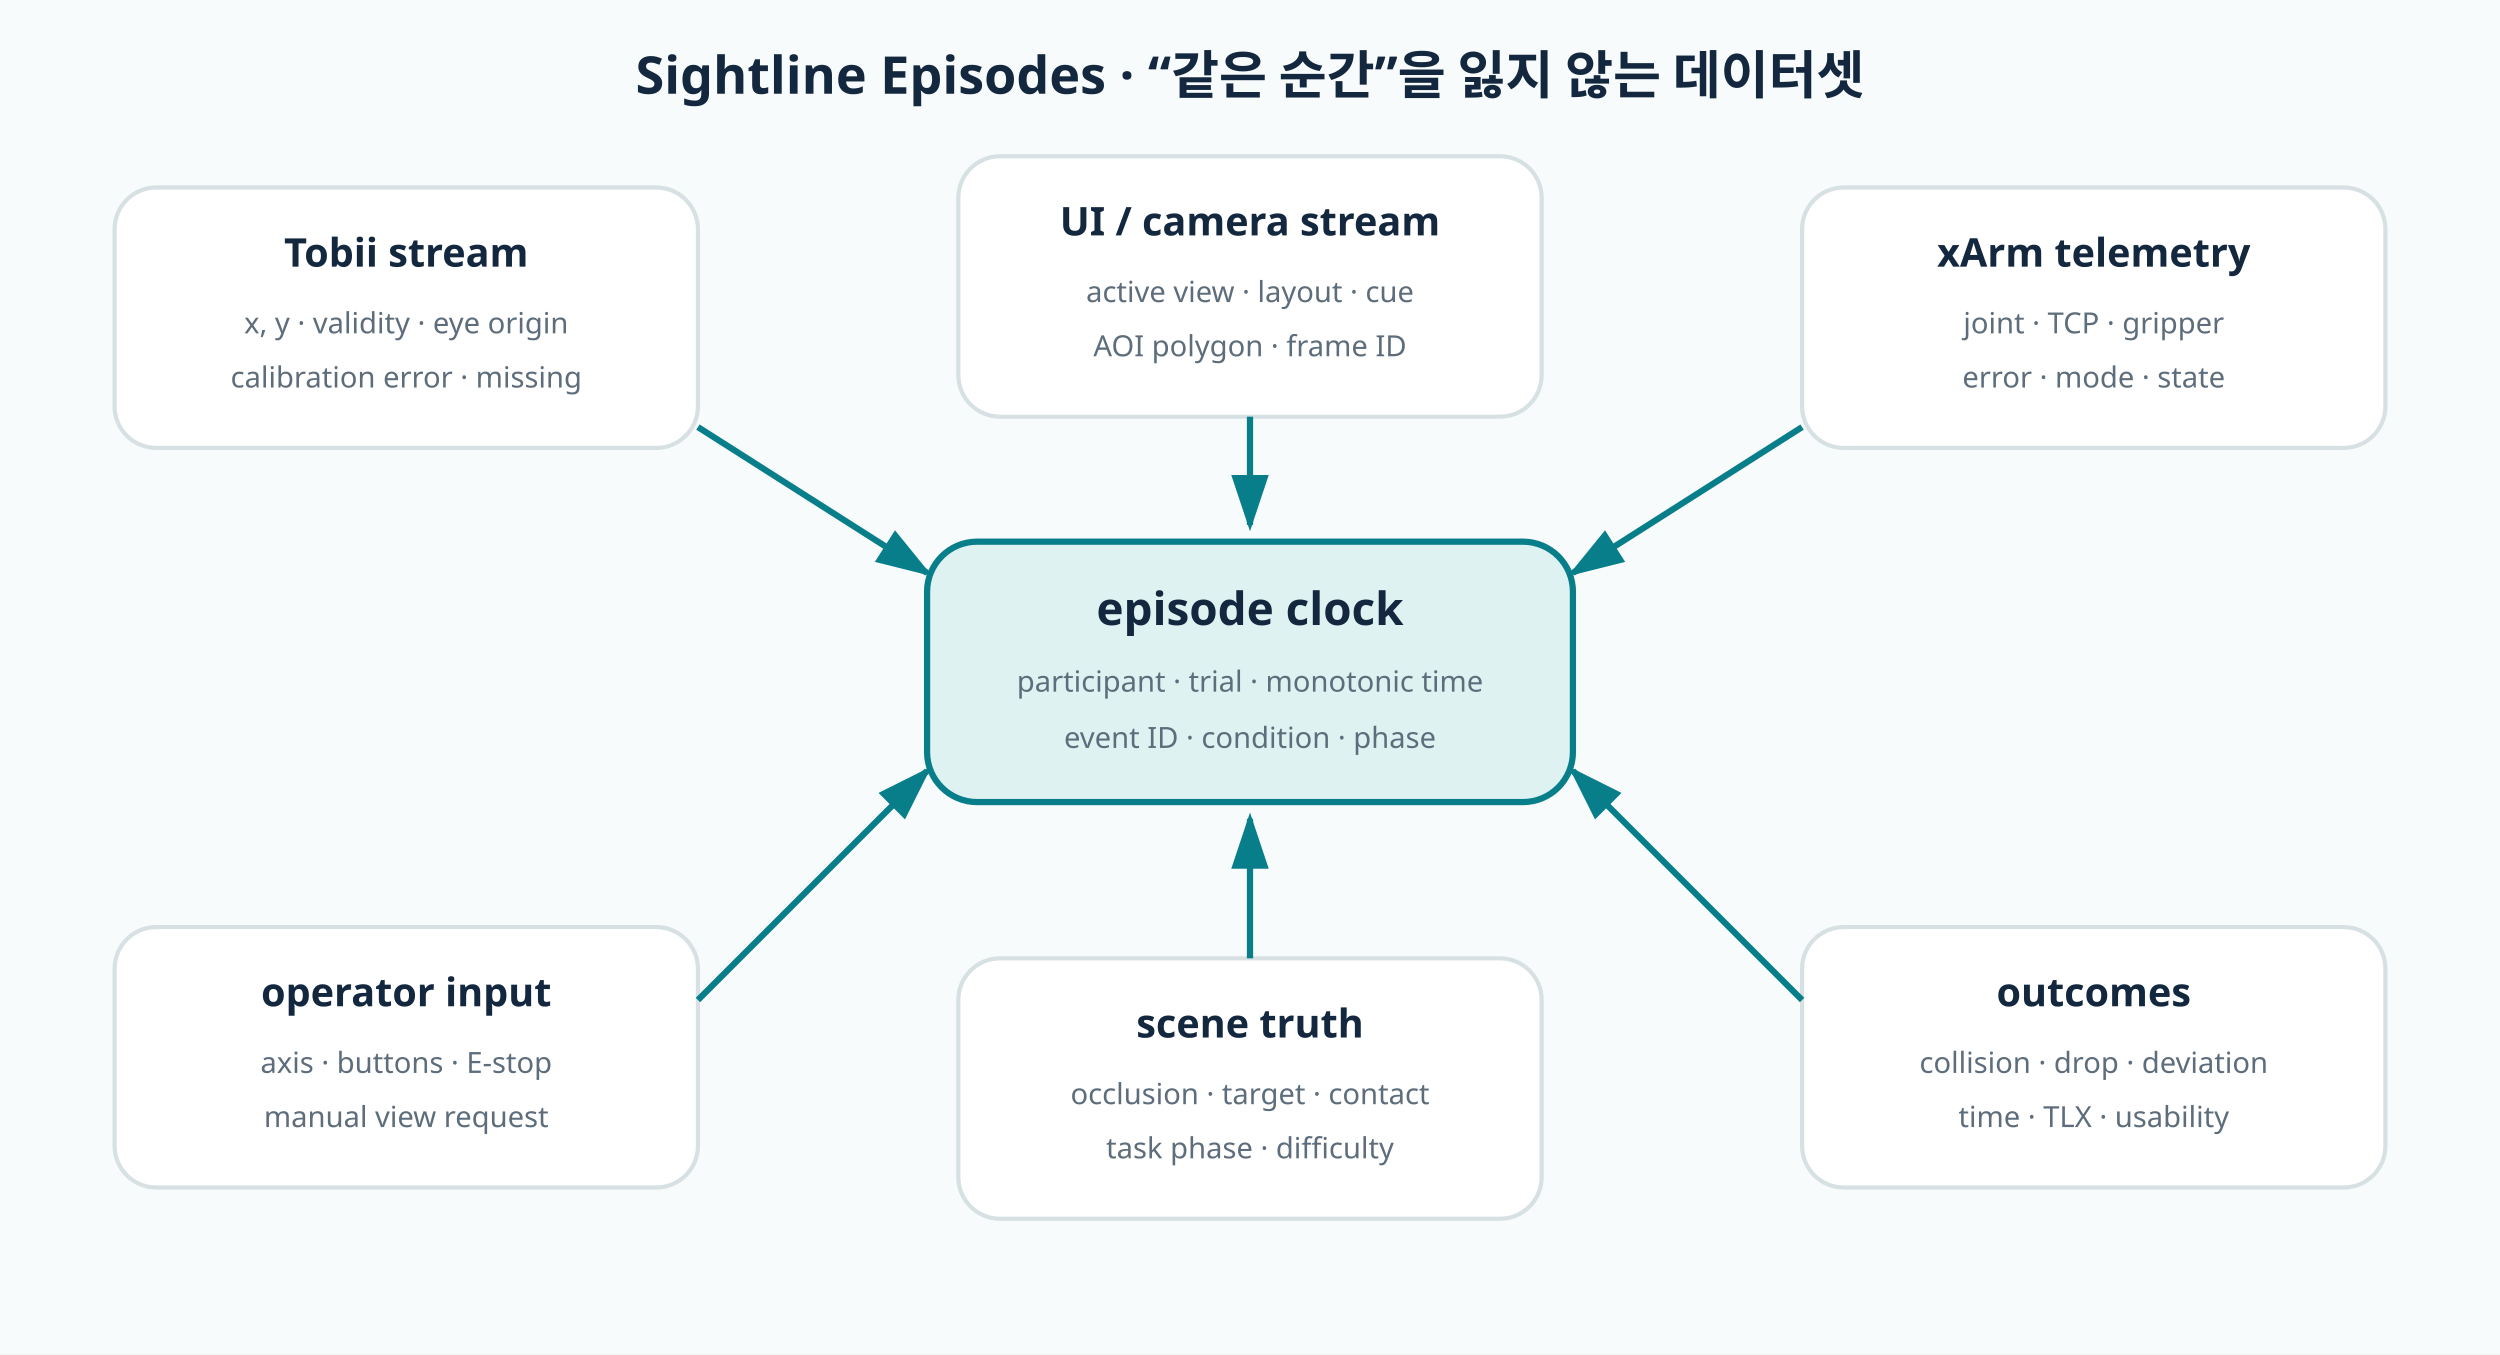
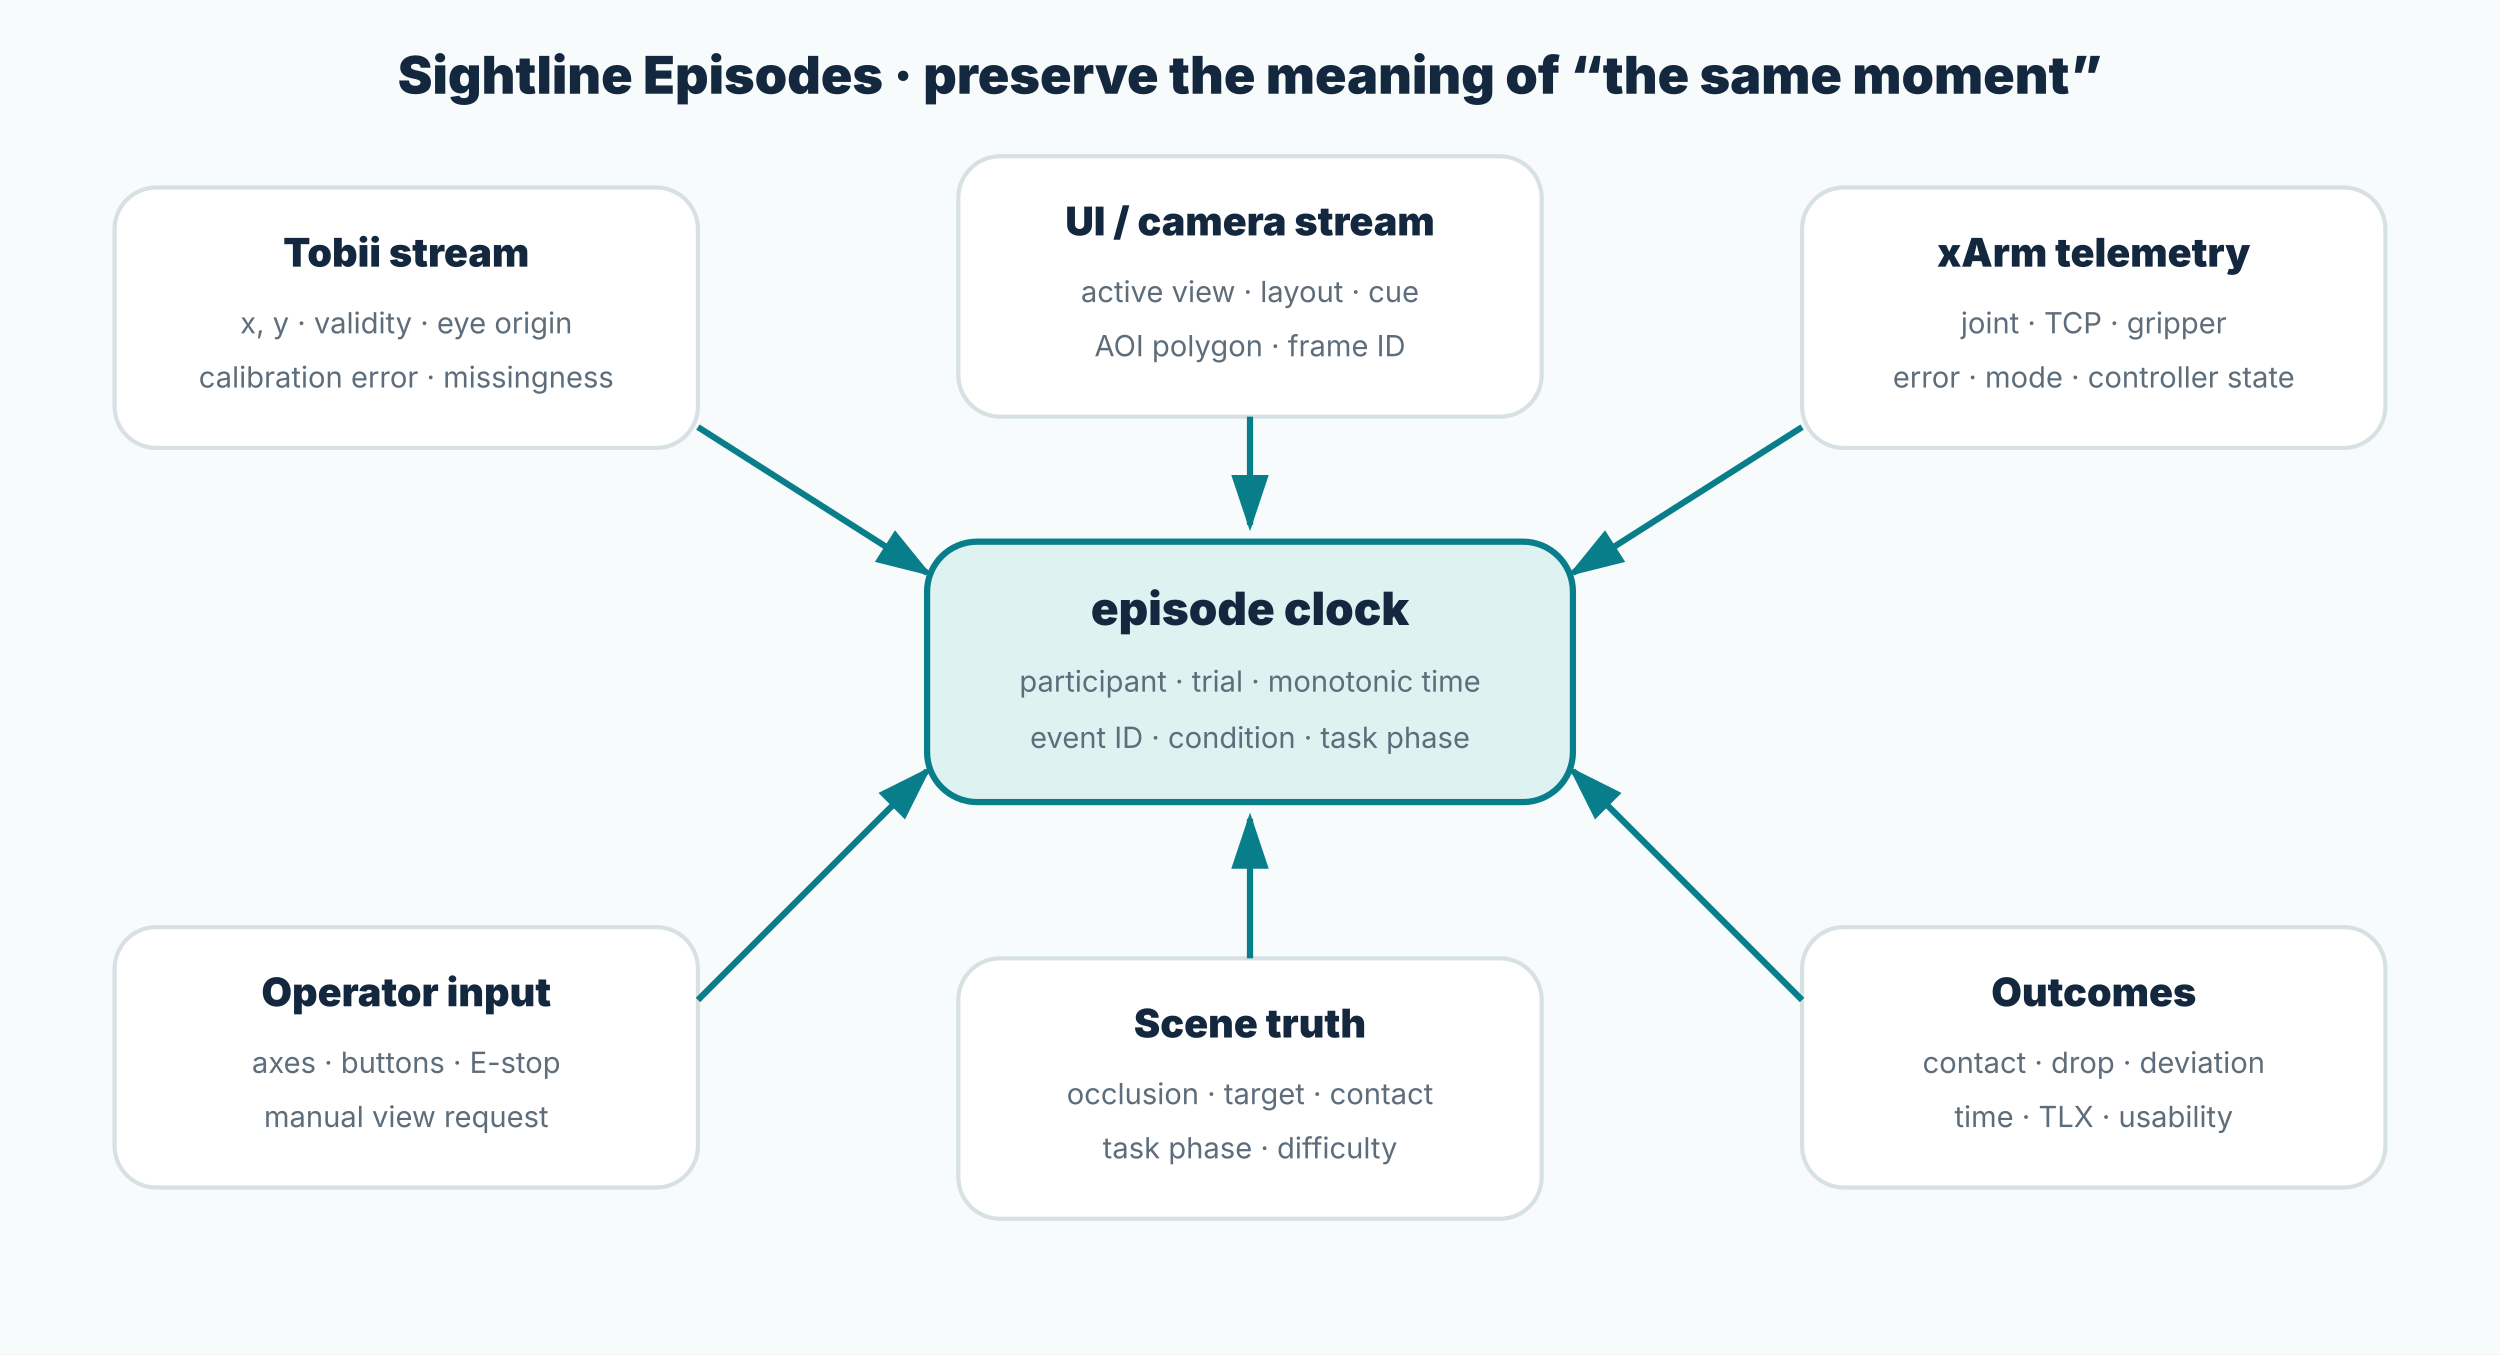
<svg xmlns="http://www.w3.org/2000/svg" viewBox="0 0 1200 650" role="img" aria-labelledby="title desc">
  <defs>
    <marker id="a" markerWidth="10" markerHeight="10" refX="8" refY="3" orient="auto">
      <path d="M0 0L9 3L0 6Z" fill="#087e8b" />
    </marker>
-     <style>.t{font-family:Pretendard,'Noto Sans KR',sans-serif;fill:#13283f}.h{font-size:19px;font-weight:850}.m{font-size:14px;fill:#5e6d7b}.box{fill:#fff;stroke:#d7e0e2;stroke-width:2}.line{stroke:#087e8b;stroke-width:3;marker-end:url(#a)}</style>
+     <style>.t{font-family:Inter,Arial,sans-serif;fill:#13283f}.h{font-size:19px;font-weight:850}.m{font-size:14px;fill:#5e6d7b}.box{fill:#fff;stroke:#d7e0e2;stroke-width:2}.line{stroke:#087e8b;stroke-width:3;marker-end:url(#a)}</style>
  </defs>
  <rect width="1200" height="650" fill="#f8fbfb" />
-   <text class="t" x="600" y="45" text-anchor="middle" font-size="25" font-weight="900">Sightline Episodes · “같은 순간”을 잃지 않는 데이터셋</text>
+   <text class="t" x="600" y="45" text-anchor="middle" font-size="25" font-weight="900">Sightline Episodes · preserve the meaning of “the same moment”</text>
  <rect x="445" y="260" width="310" height="125" rx="24" fill="#dff2f2" stroke="#087e8b" stroke-width="3" />
  <text class="t" x="600" y="300" text-anchor="middle" font-size="22" font-weight="900">episode clock</text>
  <text class="t m" x="600" y="332" text-anchor="middle">participant · trial · monotonic time</text>
-   <text class="t m" x="600" y="359" text-anchor="middle">event ID · condition · phase</text>
+   <text class="t m" x="600" y="359" text-anchor="middle">event ID · condition · task phase</text>
  <g transform="translate(55 90)">
    <rect class="box" width="280" height="125" rx="20" />
    <text class="t h" x="140" y="38" text-anchor="middle">Tobii stream</text>
    <text class="t m" x="140" y="70" text-anchor="middle">x, y · validity · eye origin</text>
-     <text class="t m" x="140" y="96" text-anchor="middle">calibration error · missing</text>
+     <text class="t m" x="140" y="96" text-anchor="middle">calibration error · missingness</text>
  </g>
  <g transform="translate(460 75)">
    <rect class="box" width="280" height="125" rx="20" />
    <text class="t h" x="140" y="38" text-anchor="middle">UI / camera stream</text>
    <text class="t m" x="140" y="70" text-anchor="middle">active view · layout · cue</text>
    <text class="t m" x="140" y="96" text-anchor="middle">AOI polygon · frame ID</text>
  </g>
  <g transform="translate(865 90)">
    <rect class="box" width="280" height="125" rx="20" />
    <text class="t h" x="140" y="38" text-anchor="middle">xArm telemetry</text>
    <text class="t m" x="140" y="70" text-anchor="middle">joint · TCP · gripper</text>
-     <text class="t m" x="140" y="96" text-anchor="middle">error · mode · state</text>
+     <text class="t m" x="140" y="96" text-anchor="middle">error · mode · controller state</text>
  </g>
  <g transform="translate(55 445)">
    <rect class="box" width="280" height="125" rx="20" />
-     <text class="t h" x="140" y="38" text-anchor="middle">operator input</text>
-     <text class="t m" x="140" y="70" text-anchor="middle">axis · buttons · E-stop</text>
+     <text class="t h" x="140" y="38" text-anchor="middle">Operator input</text>
+     <text class="t m" x="140" y="70" text-anchor="middle">axes · buttons · E-stop</text>
    <text class="t m" x="140" y="96" text-anchor="middle">manual view request</text>
  </g>
  <g transform="translate(460 460)">
    <rect class="box" width="280" height="125" rx="20" />
-     <text class="t h" x="140" y="38" text-anchor="middle">scene truth</text>
+     <text class="t h" x="140" y="38" text-anchor="middle">Scene truth</text>
    <text class="t m" x="140" y="70" text-anchor="middle">occlusion · target · contact</text>
    <text class="t m" x="140" y="96" text-anchor="middle">task phase · difficulty</text>
  </g>
  <g transform="translate(865 445)">
    <rect class="box" width="280" height="125" rx="20" />
-     <text class="t h" x="140" y="38" text-anchor="middle">outcomes</text>
-     <text class="t m" x="140" y="70" text-anchor="middle">collision · drop · deviation</text>
+     <text class="t h" x="140" y="38" text-anchor="middle">Outcomes</text>
+     <text class="t m" x="140" y="70" text-anchor="middle">contact · drop · deviation</text>
    <text class="t m" x="140" y="96" text-anchor="middle">time · TLX · usability</text>
  </g>
  <line class="line" x1="335" y1="205" x2="445" y2="275" />
  <line class="line" x1="600" y1="200" x2="600" y2="252" />
  <line class="line" x1="865" y1="205" x2="755" y2="275" />
  <line class="line" x1="335" y1="480" x2="445" y2="370" />
  <line class="line" x1="600" y1="460" x2="600" y2="393" />
  <line class="line" x1="865" y1="480" x2="755" y2="370" />
</svg>
